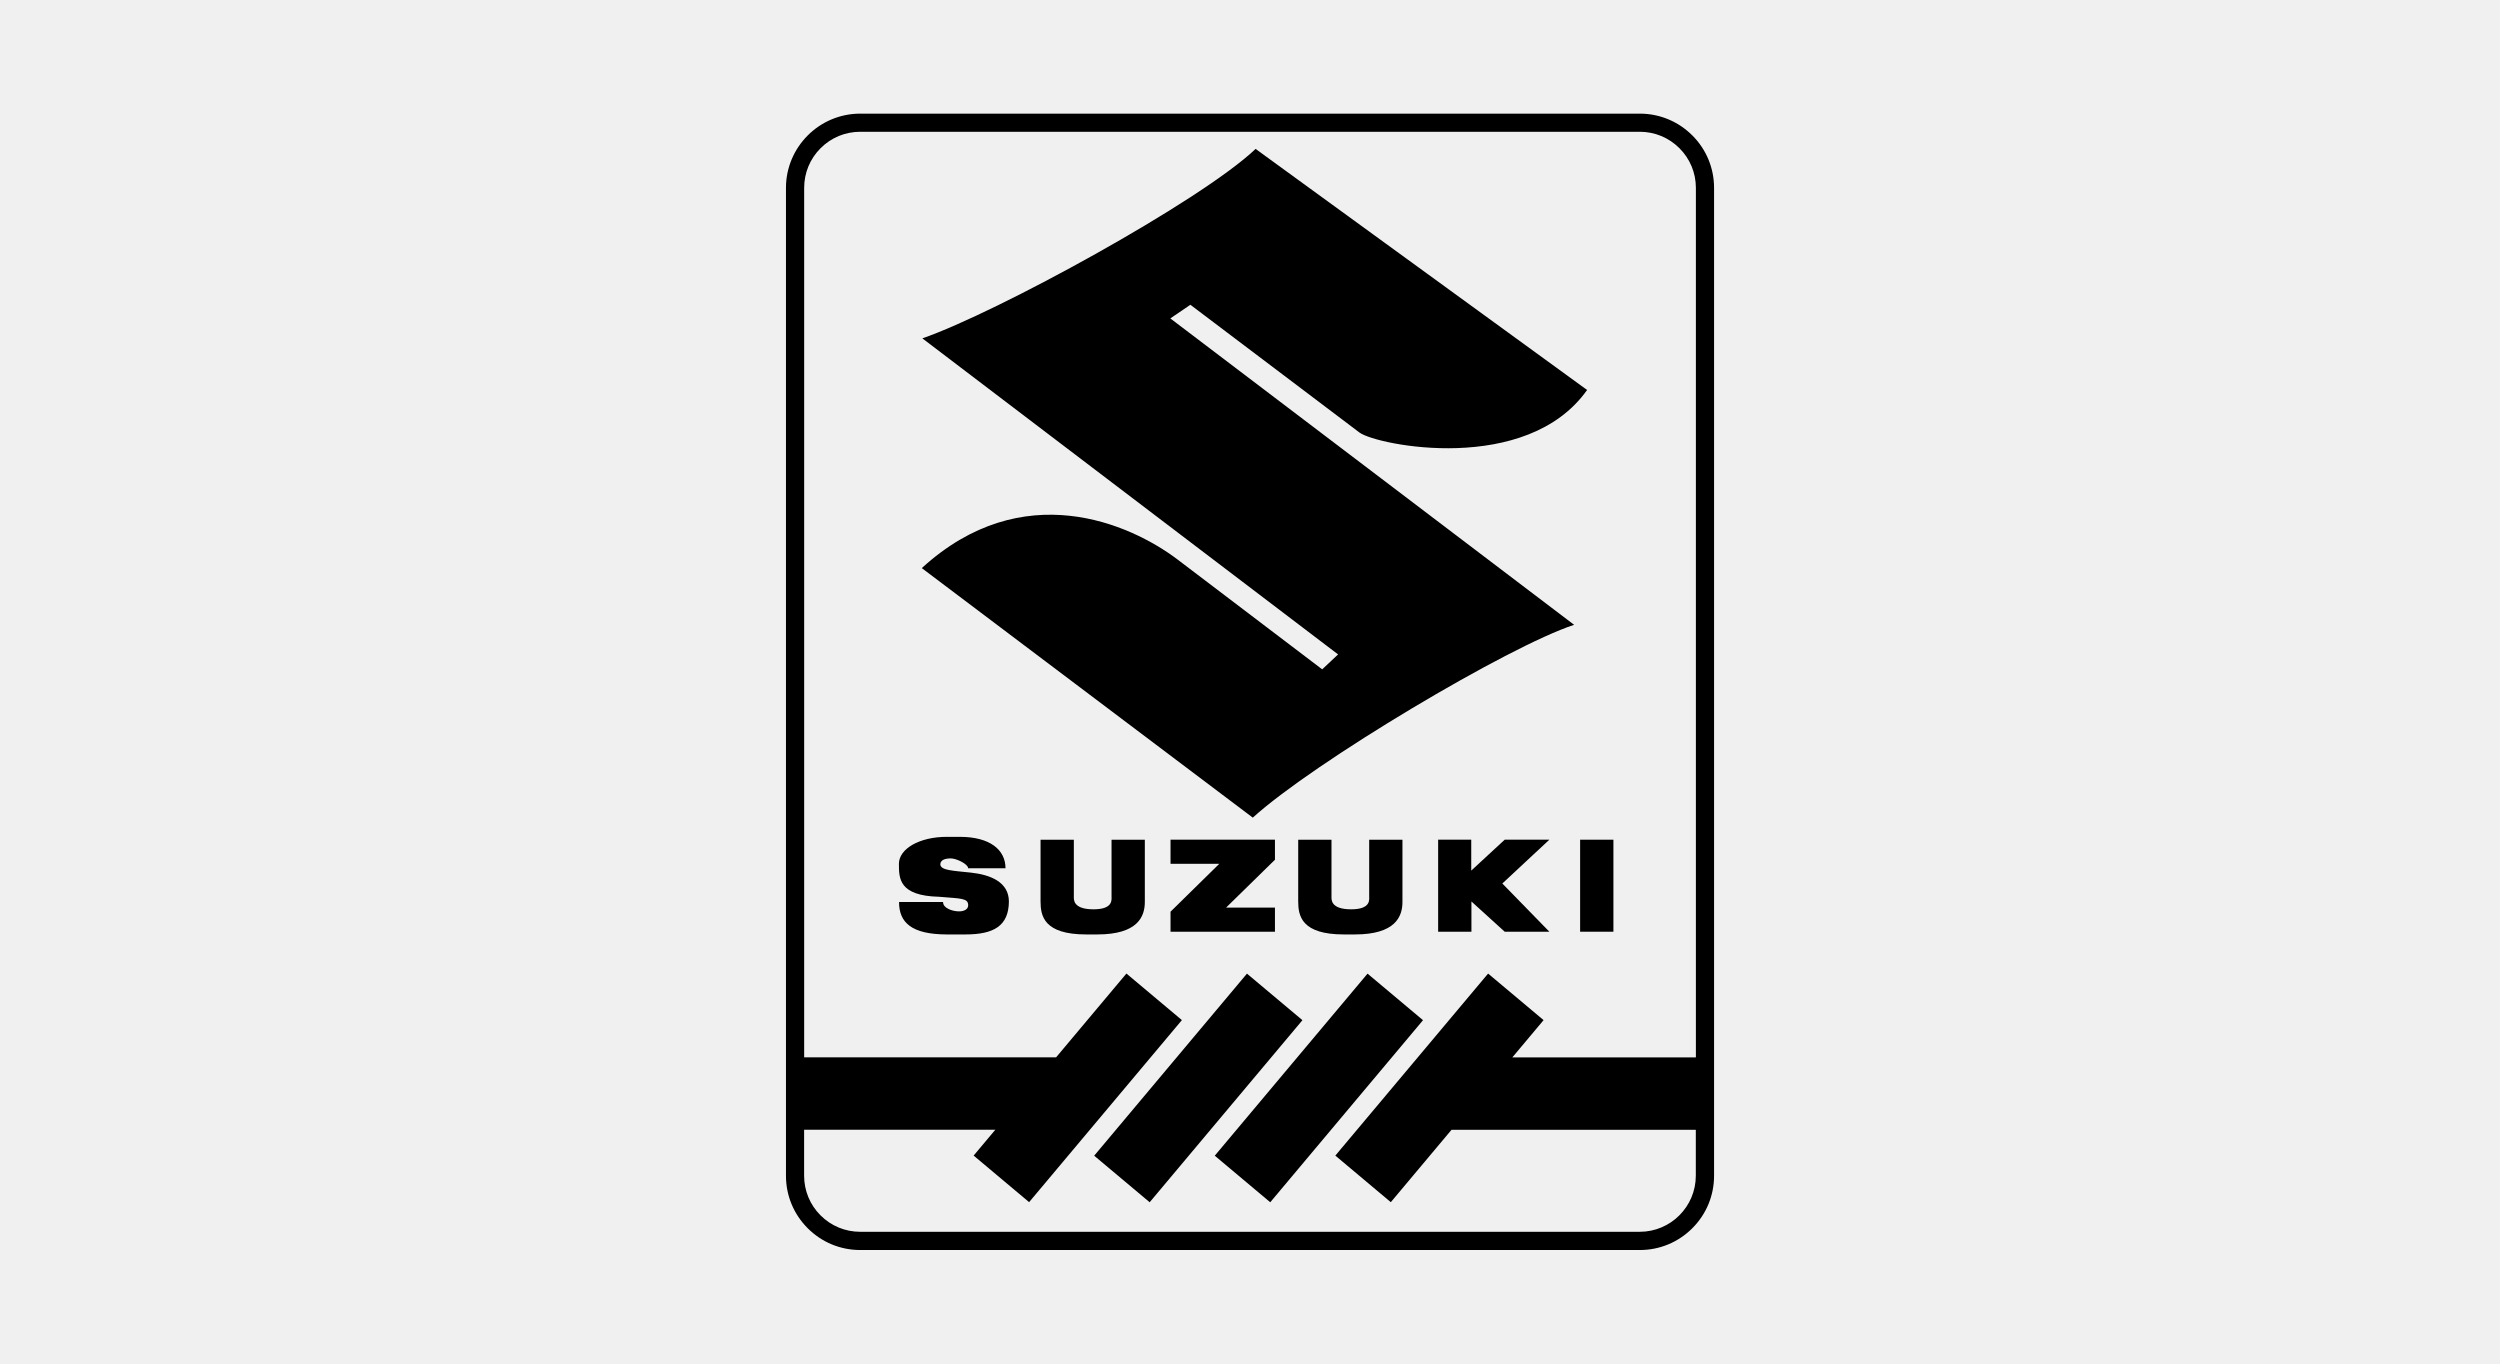
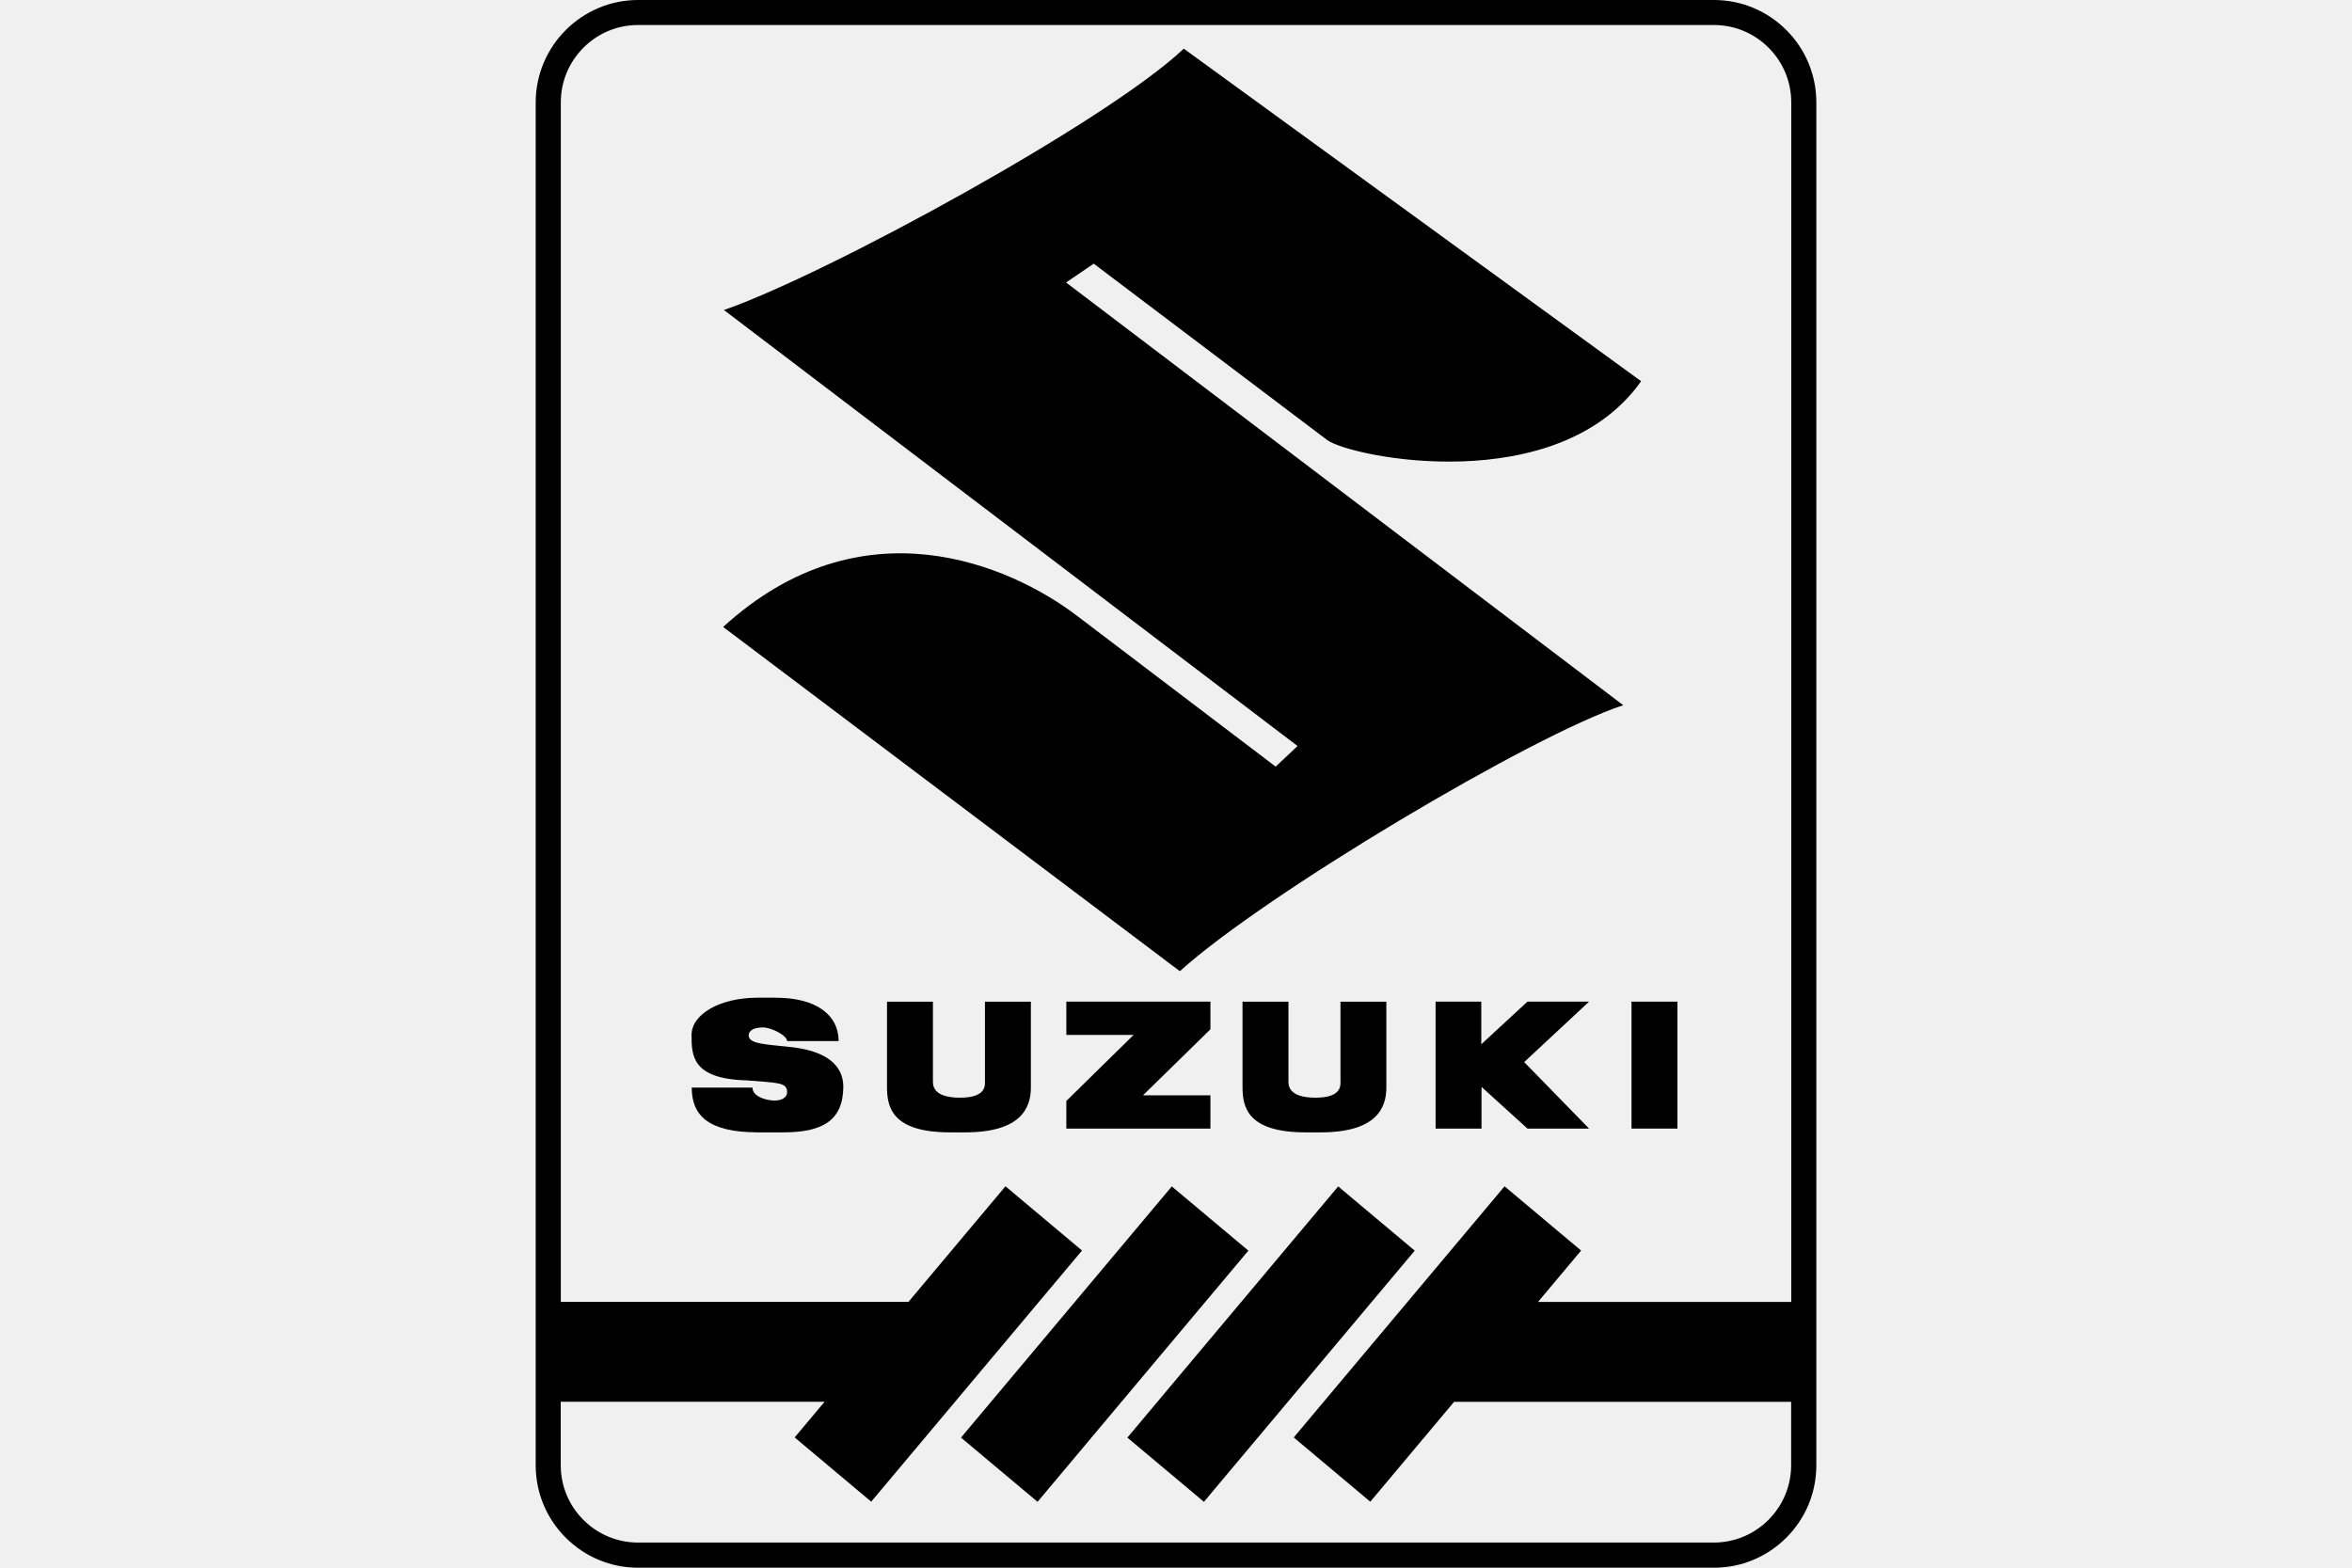
- <svg xmlns="http://www.w3.org/2000/svg" id="svg2" height="54" width="99" version="1.1">
-   <g id="g11013">
-     <rect id="rect2990" opacity="0" height="54" width="99" y="0" x="0" />
-     <path id="path18264" d="m42.679 43.08" />
-     <path id="path18266" d="m47.454 43.08" />
-     <path id="path18268" d="m52.229 43.08" />
-     <path id="path18270" d="m57.003 43.08" />
-     <path id="path18272" d="m36.911 43.306" />
-     <path id="path18274" d="m62.089 43.306" />
-     <path id="path18276" d="m67.015 5.362c-0.556-0.556-1.295-0.862-2.08-0.862h-30.869c-1.622 0-2.942 1.32-2.942 2.942v39.117c0 0.786 0.306 1.524 0.862 2.08 0.556 0.556 1.294 0.862 2.08 0.862h30.869c0.786 0 1.524-0.306 2.08-0.862 0.556-0.556 0.862-1.294 0.862-2.08v-39.117c0-0.786-0.306-1.524-0.861-2.08zm0.141 36.51h-7.267l1.237-1.475-2.197-1.844-6.05 7.209 2.197 1.844 2.405-2.867h9.673v1.819c0 1.225-0.996 2.221-2.221 2.221h-30.869c-0.593 0-1.151-0.231-1.571-0.651-0.419-0.419-0.65-0.977-0.65-1.571v-1.819h7.571l-0.858 1.023 2.197 1.844 6.05-7.209-2.197-1.844-2.784 3.318h-9.977v-34.431c0-0.593 0.231-1.151 0.65-1.57 0.42-0.42 0.977-0.651 1.571-0.651h30.869c0.593 0 1.151 0.231 1.571 0.651 0.419 0.419 0.651 0.977 0.651 1.57v34.43z" />
-     <path id="path18278" d="m49.499 27.18" stroke="#000" stroke-width=".721" fill="#fff" />
-     <path id="path18280" d="m49.611 32.378c2.421-2.196 10.134-6.791 12.724-7.635l-15.99-12.134 0.794-0.54 6.701 5.063c0.704 0.507 6.616 1.689 9.009-1.689l-13.127-9.546c-2.196 2.083-10.269 6.488-13.197 7.502l16.463 12.516-0.629 0.591-5.723-4.346c-1.887-1.429-6.144-3.311-10.133 0.337l13.107 9.881z" />
-     <rect id="rect18282" y="33.252" x="62.573" width="1.318" height="3.644" />
-     <polygon id="polygon18284" points="213.97 443.99 241.08 417.36 213.97 417.36 213.97 403.94 272.06 403.94 272.06 415.09 244.86 441.72 272.06 441.72 272.06 455.13 213.97 455.13" transform="matrix(.071179 0 0 .071179 31.123 4.5001)" />
-     <polygon id="polygon18286" points="381.27 403.94 381.27 421.13 399.88 403.94 424.72 403.94 398.56 428.31 424.72 455.13 399.88 455.13 381.37 438.32 381.37 455.13 362.85 455.13 362.85 403.94" transform="matrix(.071179 0 0 .071179 31.123 4.5001)" />
-     <path id="path18288" d="m35.602 35.72c0 0.82 0.504 1.277 1.876 1.284h0.753c1.109 0 1.714-0.329 1.721-1.304 0-0.78-0.753-1.062-1.492-1.143-0.739-0.081-1.21-0.087-1.224-0.329 0.007-0.175 0.188-0.235 0.417-0.235 0.229 0 0.686 0.229 0.686 0.39h1.479c0-0.733-0.619-1.244-1.808-1.244h-0.517c-1.089 0-1.896 0.477-1.896 1.069 0 0.578 0 1.264 1.587 1.304 0.86 0.074 1.156 0.047 1.156 0.336 0 0.161-0.161 0.249-0.39 0.242-0.221-0.007-0.605-0.115-0.605-0.37h-1.741z" />
-     <path id="path18290" d="m43.453 37.004c1.593 0 1.889-0.699 1.882-1.304v-2.447h-1.318v2.259c0 0.114 0.067 0.497-0.713 0.497-0.82 0-0.78-0.39-0.78-0.504v-2.252h-1.318v2.447c0 0.571 0.134 1.304 1.808 1.304h0.437z" />
-     <path id="path18292" d="m53.655 37.004c1.593 0 1.889-0.699 1.882-1.304v-2.447h-1.317v2.259c0 0.114 0.067 0.497-0.713 0.497-0.82 0-0.78-0.39-0.78-0.504v-2.252h-1.318v2.447c0 0.571 0.134 1.304 1.808 1.304h0.437z" />
-     <rect id="rect18294" transform="rotate(39.999)" height="9.412" width="2.868" y="-2.204" x="62.61" />
-     <rect id="rect18296" transform="rotate(39.999)" height="9.412" width="2.868" y="-5.273" x="66.268" />
+ <svg xmlns="http://www.w3.org/2000/svg" id="svg2" height="45" width="67.5" version="1.1">
+   <g id="g18146">
+     <rect id="rect2990" opacity="0" height="45" width="67.5" y="0" x="3.5527e-15" />
+     <g id="g18061" transform="translate(-15.75 -4.5002)">
+       <path id="path18264" d="m42.679 43.08" />
+       <path id="path18266" d="m47.454 43.08" />
+       <path id="path18268" d="m52.229 43.08" />
+       <path id="path18270" d="m57.003 43.08" />
+       <path id="path18272" d="m36.911 43.306" />
+       <path id="path18274" d="m62.089 43.306" />
+       <path id="path18276" d="m67.015 5.362c-0.556-0.556-1.295-0.862-2.08-0.862h-30.869c-1.622 0-2.942 1.32-2.942 2.942v39.117c0 0.786 0.306 1.524 0.862 2.08 0.556 0.556 1.294 0.862 2.08 0.862h30.869c0.786 0 1.524-0.306 2.08-0.862 0.556-0.556 0.862-1.294 0.862-2.08v-39.117c0-0.786-0.306-1.524-0.861-2.08zm0.141 36.51h-7.267l1.237-1.475-2.197-1.844-6.05 7.209 2.197 1.844 2.405-2.867h9.673v1.819c0 1.225-0.996 2.221-2.221 2.221h-30.869c-0.593 0-1.151-0.231-1.571-0.651-0.419-0.419-0.65-0.977-0.65-1.571v-1.819h7.571l-0.858 1.023 2.197 1.844 6.05-7.209-2.197-1.844-2.784 3.318h-9.977v-34.431c0-0.593 0.231-1.151 0.65-1.57 0.42-0.42 0.977-0.651 1.571-0.651h30.869c0.593 0 1.151 0.231 1.571 0.651 0.419 0.419 0.651 0.977 0.651 1.57v34.43z" />
+       <path id="path18278" d="m49.499 27.18" stroke="#000" stroke-width=".721" fill="#fff" />
+       <path id="path18280" d="m49.611 32.378c2.421-2.196 10.134-6.791 12.724-7.635l-15.99-12.134 0.794-0.54 6.701 5.063c0.704 0.507 6.616 1.689 9.009-1.689l-13.126-9.546c-2.196 2.083-10.269 6.488-13.197 7.502l16.463 12.516-0.629 0.591-5.723-4.346c-1.887-1.429-6.144-3.311-10.133 0.337l13.107 9.881z" />
+       <rect id="rect18282" y="33.252" width="1.318" x="62.573" height="3.644" />
+       <polygon id="polygon18284" points="213.97 455.13 213.97 443.99 241.08 417.36 213.97 417.36 213.97 403.94 272.06 403.94 272.06 415.09 244.86 441.72 272.06 441.72 272.06 455.13" transform="matrix(.071179 0 0 .071179 31.123 4.5001)" />
+       <polygon id="polygon18286" points="362.85 455.13 362.85 403.94 381.27 403.94 381.27 421.13 399.88 403.94 424.72 403.94 398.56 428.31 424.72 455.13 399.88 455.13 381.37 438.32 381.37 455.13" transform="matrix(.071179 0 0 .071179 31.123 4.5001)" />
+       <path id="path18288" d="m35.602 35.72c0 0.82 0.504 1.277 1.876 1.284h0.753c1.109 0 1.714-0.329 1.721-1.304 0-0.78-0.753-1.062-1.492-1.143-0.739-0.081-1.21-0.087-1.224-0.329 0.007-0.175 0.188-0.235 0.417-0.235 0.229 0 0.686 0.229 0.686 0.39h1.479c0-0.733-0.619-1.244-1.808-1.244h-0.517c-1.089 0-1.896 0.477-1.896 1.069 0 0.578 0 1.264 1.587 1.304 0.86 0.074 1.156 0.047 1.156 0.336 0 0.161-0.161 0.249-0.39 0.242-0.221-0.007-0.605-0.115-0.605-0.37h-1.741z" />
+       <path id="path18290" d="m43.453 37.004c1.593 0 1.889-0.699 1.882-1.304v-2.447h-1.318v2.259c0 0.114 0.067 0.497-0.713 0.497-0.82 0-0.78-0.39-0.78-0.504v-2.252h-1.318v2.447c0 0.571 0.134 1.304 1.808 1.304h0.437z" />
+       <path id="path18292" d="m53.655 37.004c1.593 0 1.889-0.699 1.882-1.304v-2.447h-1.317v2.259c0 0.114 0.067 0.497-0.713 0.497-0.82 0-0.78-0.39-0.78-0.504v-2.252h-1.318v2.447c0 0.571 0.134 1.304 1.808 1.304h0.437z" />
+       <rect id="rect18294" transform="rotate(39.999)" height="9.412" width="2.868" y="-2.204" x="62.61" />
+       <rect id="rect18296" transform="rotate(39.999)" height="9.412" width="2.868" y="-5.273" x="66.268" />
+     </g>
  </g>
</svg>
